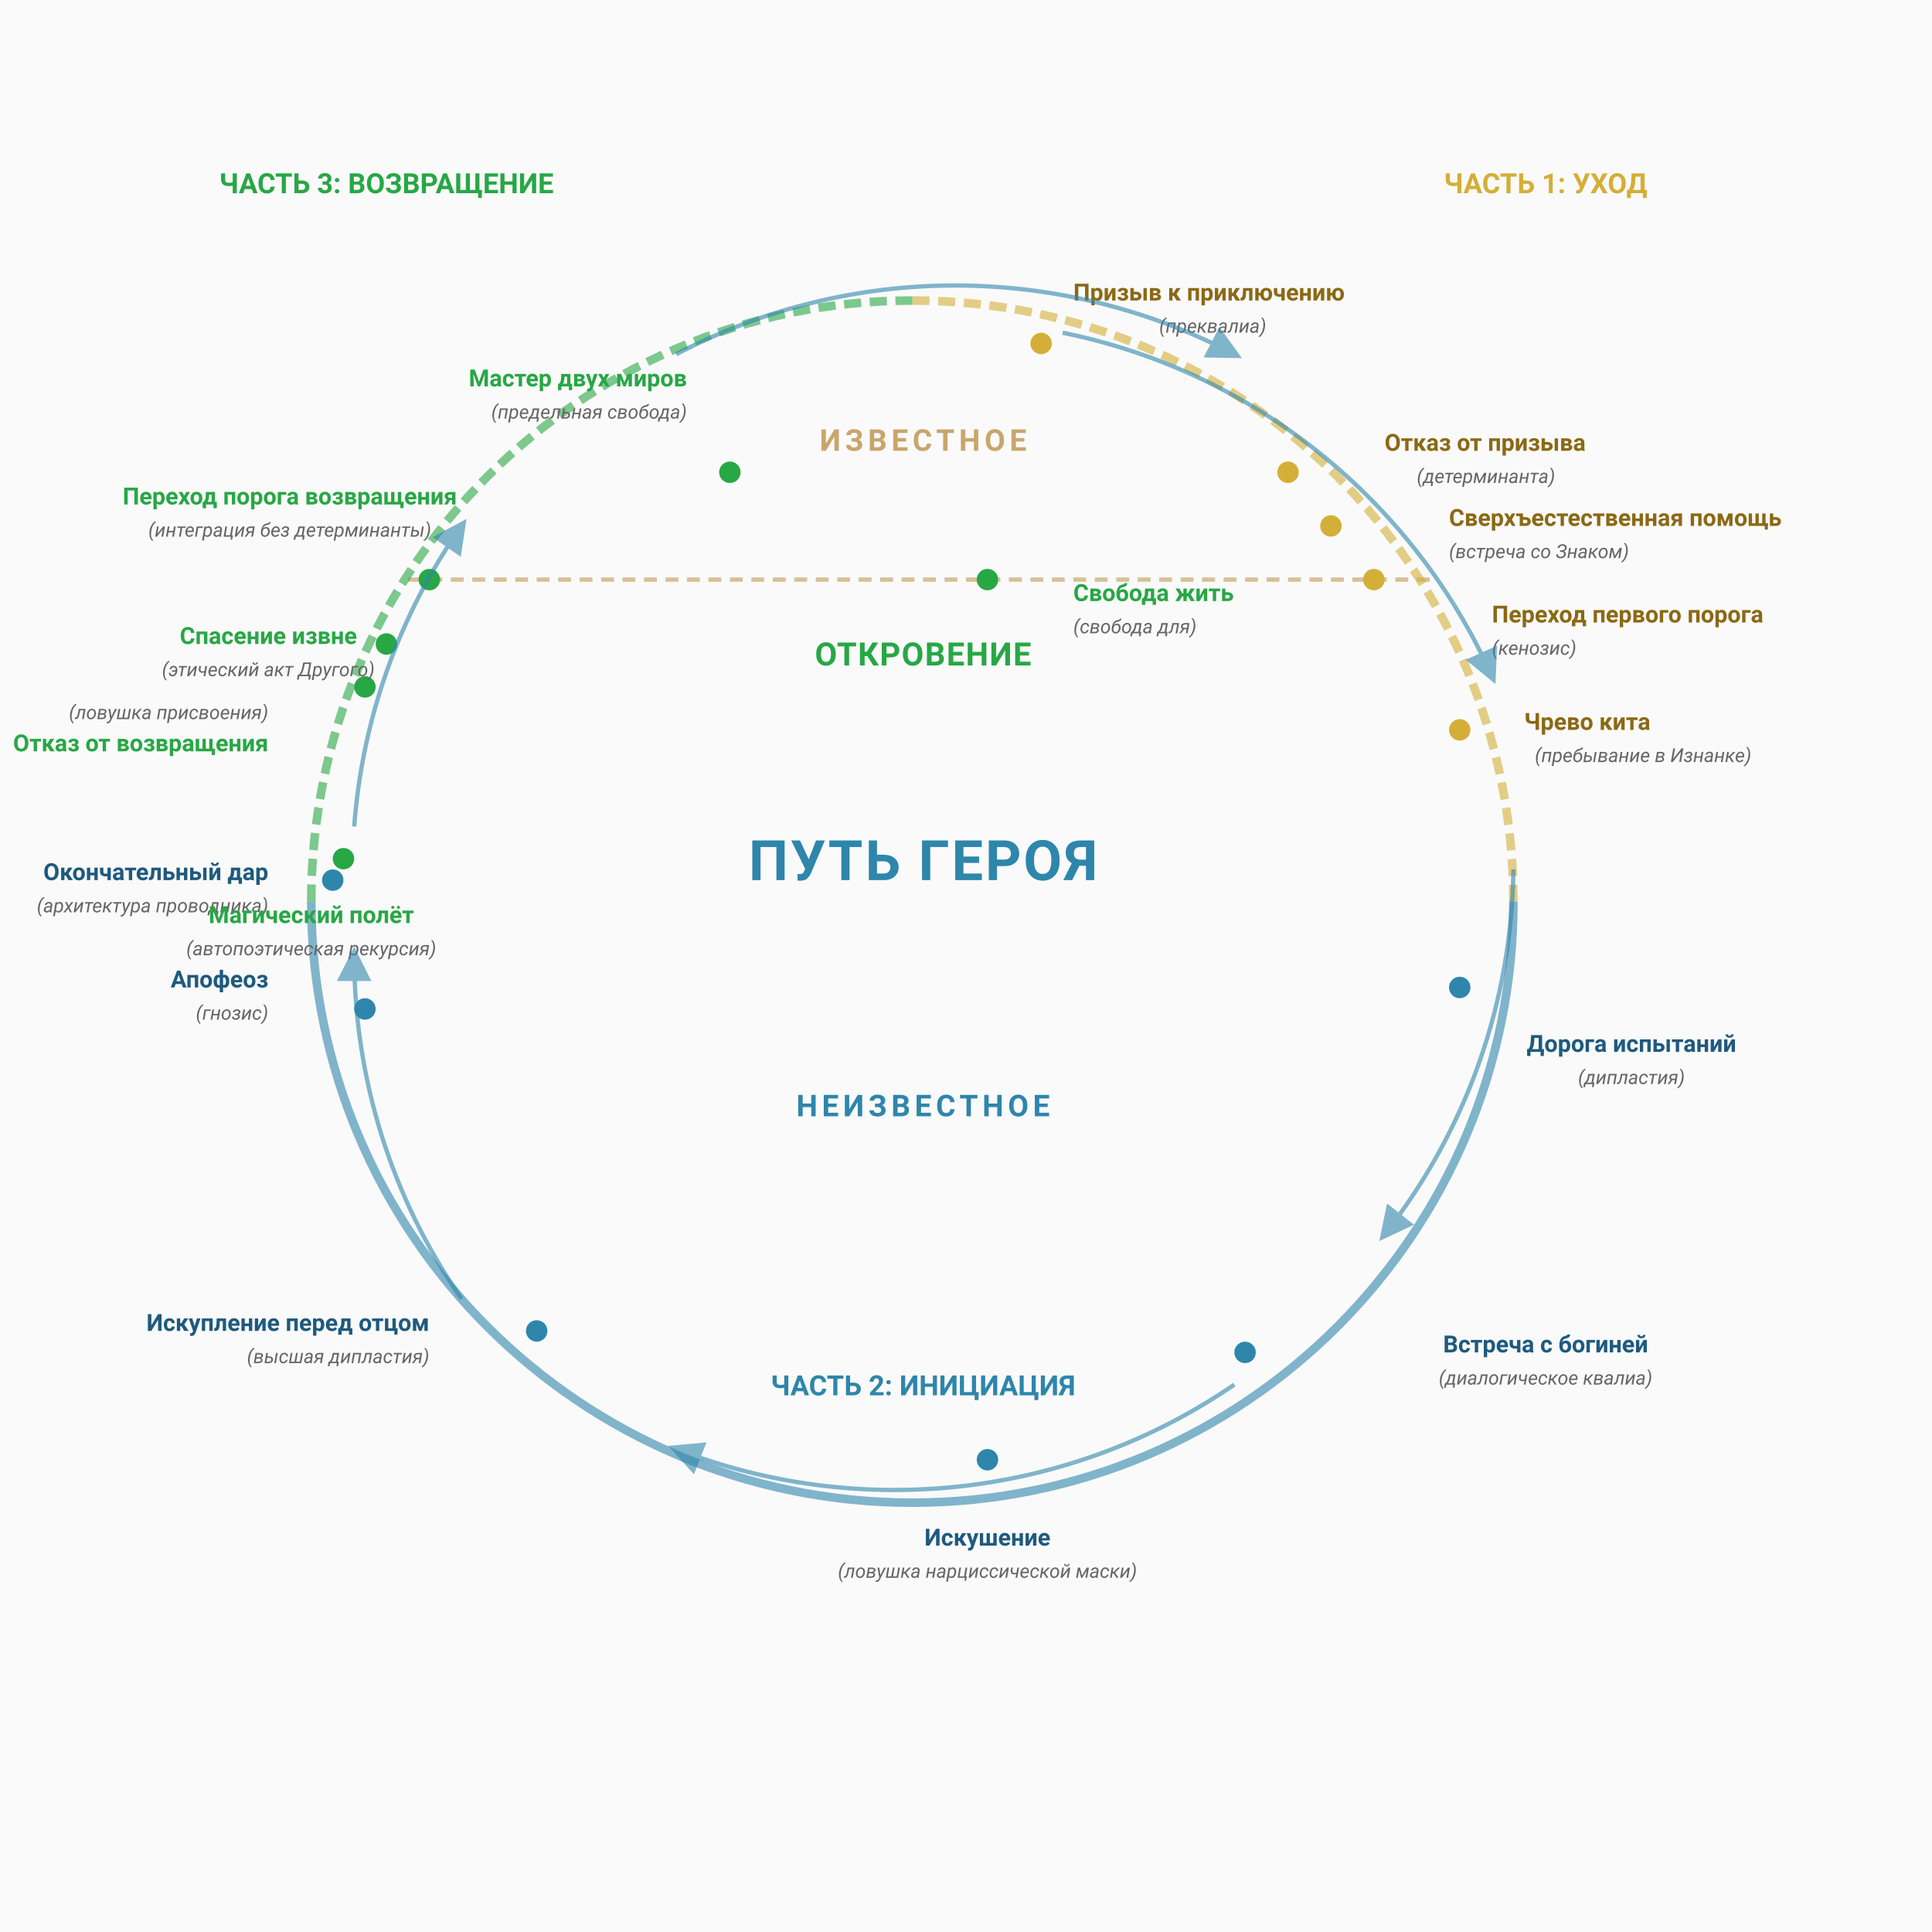
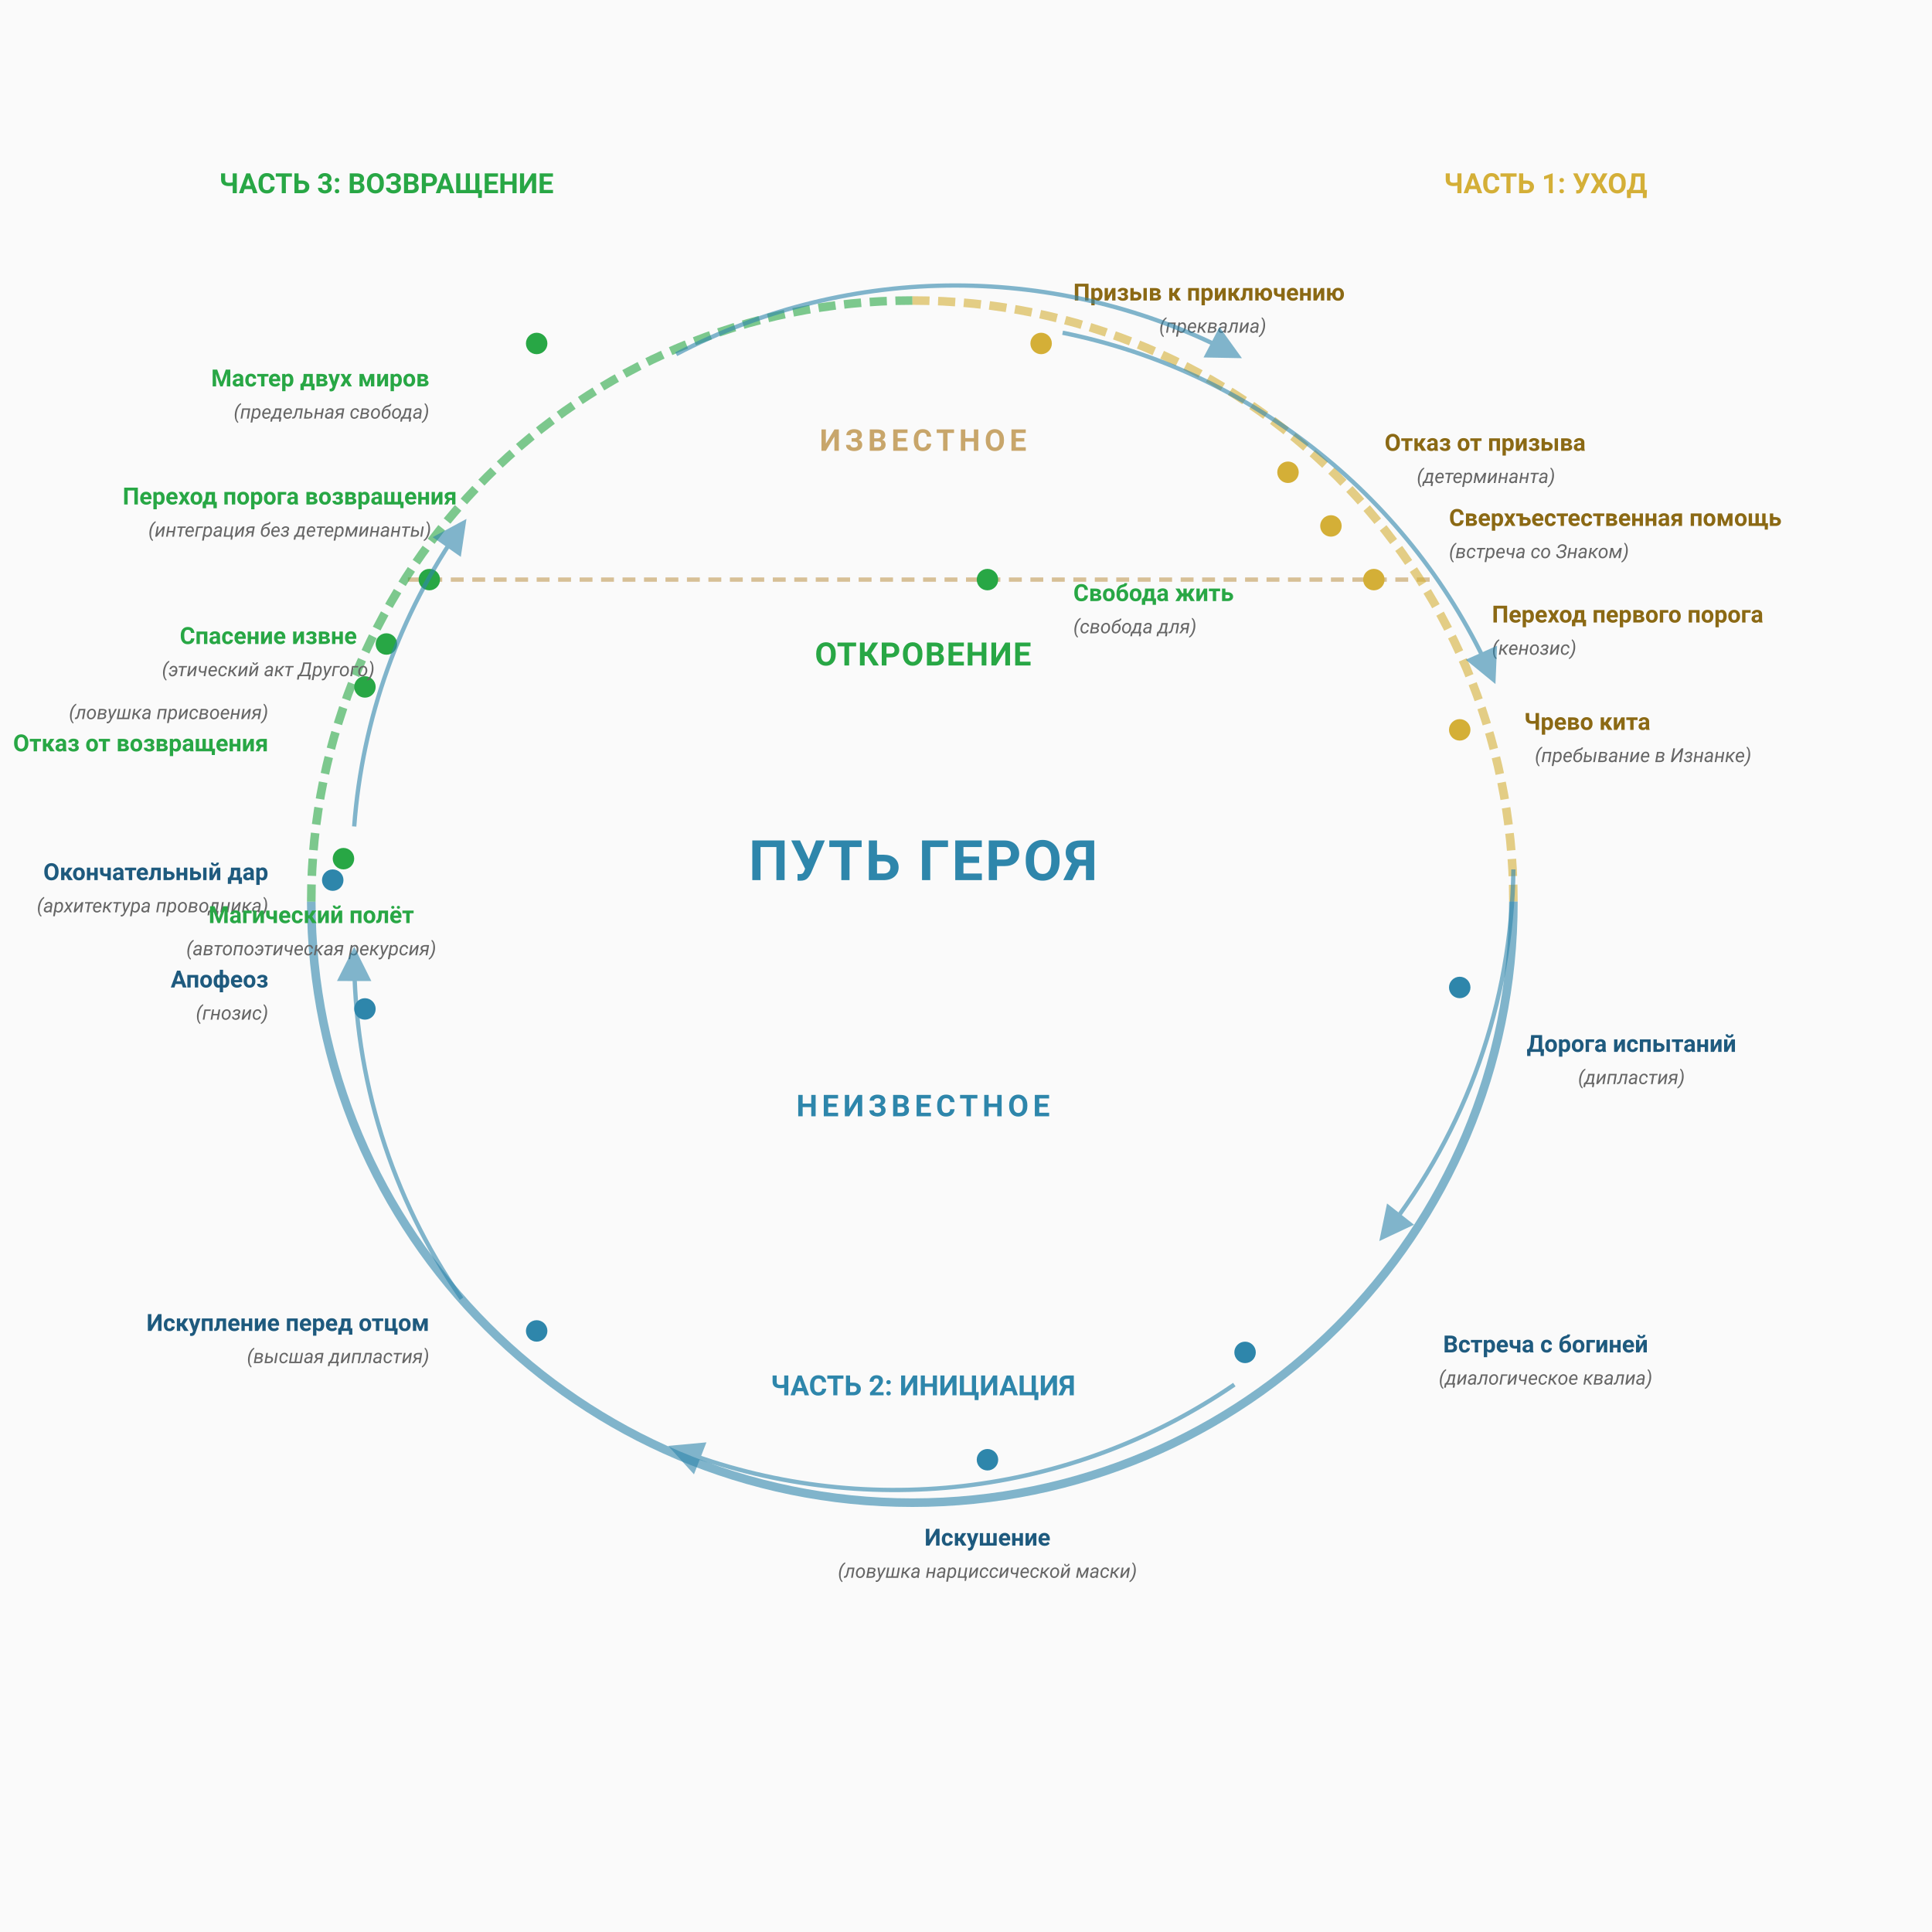
<svg xmlns="http://www.w3.org/2000/svg" viewBox="0 0 900 900" width="900" height="900">
  <defs>
    <marker id="arrow" markerWidth="8" markerHeight="8" refX="6" refY="4" orient="auto">
      <polygon points="0 0, 8 4, 0 8" fill="#2E86AB" />
    </marker>
  </defs>
  <rect width="100%" height="100%" fill="#FAFAFA" />
  <line x1="190" y1="270" x2="668" y2="270" stroke="#C8A66B" stroke-width="2" stroke-dasharray="6,4" opacity="0.7" />
  <g text-anchor="middle" font-family="system-ui, -apple-system, 'Segoe UI', Roboto, sans-serif">
    <text x="430" y="410" font-size="26" font-weight="bold" fill="#2E86AB" letter-spacing="1">ПУТЬ ГЕРОЯ</text>
    <text x="430" y="310" font-size="15" font-weight="600" fill="#28A745" letter-spacing="0.5">ОТКРОВЕНИЕ</text>
    <text x="430" y="210" font-size="14" font-weight="bold" fill="#C8A66B" letter-spacing="2">ИЗВЕСТНОЕ</text>
    <text x="430" y="520" font-size="14" font-weight="bold" fill="#2E86AB" letter-spacing="2">НЕИЗВЕСТНОЕ</text>
  </g>
  <path d="M 425 140 A 280 280 0 0 1 705 420" fill="none" stroke="#D4AF37" stroke-width="4" opacity="0.6" stroke-dasharray="8,4" />
  <path d="M 705 420 A 280 280 0 0 1 145 420" fill="none" stroke="#2E86AB" stroke-width="4" opacity="0.6" />
  <path d="M 145 420 A 280 280 0 0 1 425 140" fill="none" stroke="#28A745" stroke-width="4" opacity="0.6" stroke-dasharray="8,4" />
  <g id="departure" font-family="system-ui, -apple-system, 'Segoe UI', Roboto, sans-serif" font-size="11" font-weight="600" fill="#8B6914">
    <g id="stage-call">
      <circle cx="485" cy="160" r="5" fill="#D4AF37" />
      <text x="500" y="140" text-anchor="start">Призыв к приключению</text>
      <text x="540" y="155" text-anchor="start" font-size="9" font-weight="normal" font-style="italic" fill="#666">(преквалиа)</text>
    </g>
    <g id="stage-refusal">
      <circle cx="600" cy="220" r="5" fill="#D4AF37" />
      <text x="645" y="210" text-anchor="start">Отказ от призыва</text>
      <text x="660" y="225" text-anchor="start" font-size="9" font-weight="normal" font-style="italic" fill="#666">(детерминанта)</text>
    </g>
    <g id="stage-help">
      <circle cx="620" cy="245" r="5" fill="#D4AF37" />
      <text x="675" y="245" text-anchor="start">Сверхъестественная помощь</text>
      <text x="675" y="260" text-anchor="start" font-size="9" font-weight="normal" font-style="italic" fill="#666">(встреча со Знаком)</text>
    </g>
    <g id="stage-threshold">
      <circle cx="640" cy="270" r="5" fill="#D4AF37" />
      <text x="695" y="290" text-anchor="start">Переход первого порога</text>
      <text x="695" y="305" text-anchor="start" font-size="9" font-weight="normal" font-style="italic" fill="#666">(кенозис)</text>
    </g>
    <g id="stage-whale">
      <circle cx="680" cy="340" r="5" fill="#D4AF37" />
      <text x="710" y="340" text-anchor="start">Чрево кита</text>
      <text x="715" y="355" text-anchor="start" font-size="9" font-weight="normal" font-style="italic" fill="#666">(пребывание в Изнанке)</text>
    </g>
  </g>
  <g id="initiation" font-family="system-ui, -apple-system, 'Segoe UI', Roboto, sans-serif" font-size="11" font-weight="600" fill="#1E5A7E">
    <g id="stage-trials">
      <circle cx="680" cy="460" r="5" fill="#2E86AB" />
      <text x="760" y="490" text-anchor="middle">Дорога испытаний</text>
      <text x="760" y="505" text-anchor="middle" font-size="9" font-weight="normal" font-style="italic" fill="#666">(дипластия)</text>
    </g>
    <g id="stage-goddess">
      <circle cx="580" cy="630" r="5" fill="#2E86AB" />
      <text x="720" y="630" text-anchor="middle">Встреча с богиней</text>
      <text x="720" y="645" text-anchor="middle" font-size="9" font-weight="normal" font-style="italic" fill="#666">(диалогическое квалиа)</text>
    </g>
    <g id="stage-temptation">
      <circle cx="460" cy="680" r="5" fill="#2E86AB" />
      <text x="460" y="720" text-anchor="middle">Искушение</text>
      <text x="460" y="735" text-anchor="middle" font-size="9" font-weight="normal" font-style="italic" fill="#666">(ловушка нарциссической маски)</text>
    </g>
    <g id="stage-father">
      <circle cx="250" cy="620" r="5" fill="#2E86AB" />
      <text x="200" y="620" text-anchor="end">Искупление перед отцом</text>
      <text x="200" y="635" text-anchor="end" font-size="9" font-weight="normal" font-style="italic" fill="#666">(высшая дипластия)</text>
    </g>
    <g id="stage-apotheosis">
      <circle cx="170" cy="470" r="5" fill="#2E86AB" />
      <text x="125" y="460" text-anchor="end">Апофеоз</text>
      <text x="125" y="475" text-anchor="end" font-size="9" font-weight="normal" font-style="italic" fill="#666">(гнозис)</text>
    </g>
    <g id="stage-gift">
      <circle cx="155" cy="410" r="5" fill="#2E86AB" />
      <text x="125" y="410" text-anchor="end">Окончательный дар</text>
      <text x="125" y="425" text-anchor="end" font-size="9" font-weight="normal" font-style="italic" fill="#666">(архитектура проводника)</text>
    </g>
  </g>
  <g id="return" font-family="system-ui, -apple-system, 'Segoe UI', Roboto, sans-serif" font-size="11" font-weight="600" fill="#28A745">
    <g id="stage-refusal-return">
      <circle cx="160" cy="400" r="5" fill="#28A745" />
      <text x="125" y="350" text-anchor="end">Отказ от возвращения</text>
      <text x="125" y="335" text-anchor="end" font-size="9" font-weight="normal" font-style="italic" fill="#666">(ловушка присвоения)</text>
    </g>
    <g id="stage-flight">
      <circle cx="170" cy="320" r="5" fill="#28A745" />
      <text x="145" y="430" text-anchor="middle">Магический полёт</text>
      <text x="145" y="445" text-anchor="middle" font-size="9" font-weight="normal" font-style="italic" fill="#666">(автопоэтическая рекурсия)</text>
    </g>
    <g id="stage-rescue">
      <circle cx="180" cy="300" r="5" fill="#28A745" />
      <text x="125" y="300" text-anchor="middle">Спасение извне</text>
      <text x="125" y="315" text-anchor="middle" font-size="9" font-weight="normal" font-style="italic" fill="#666">(этический акт Другого)</text>
    </g>
    <g id="stage-return-threshold">
      <circle cx="200" cy="270" r="5" fill="#28A745" />
      <text x="135" y="235" text-anchor="middle">Переход порога возвращения</text>
      <text x="135" y="250" text-anchor="middle" font-size="9" font-weight="normal" font-style="italic" fill="#666">(интеграция без детерминанты)</text>
    </g>
    <g id="stage-master">
-       <circle cx="340" cy="220" r="5" fill="#28A745" />
-       <text x="320" y="180" text-anchor="end">Мастер двух миров</text>
-       <text x="320" y="195" text-anchor="end" font-size="9" font-weight="normal" font-style="italic" fill="#666">(предельная свобода)</text>
+       <circle cx="250" cy="160" r="5" fill="#28A745" />
+       <text x="200" y="180" text-anchor="end">Мастер двух миров</text>
+       <text x="200" y="195" text-anchor="end" font-size="9" font-weight="normal" font-style="italic" fill="#666">(предельная свобода)</text>
    </g>
    <g id="stage-freedom">
      <circle cx="460" cy="270" r="5" fill="#28A745" />
      <text x="500" y="280" text-anchor="start">Свобода жить</text>
      <text x="500" y="295" text-anchor="start" font-size="9" font-weight="normal" font-style="italic" fill="#666">(свобода для)</text>
    </g>
  </g>
  <g font-family="system-ui, -apple-system, 'Segoe UI', Roboto, sans-serif" font-size="13" font-weight="bold">
    <text x="720" y="90" fill="#D4AF37" text-anchor="middle">ЧАСТЬ 1: УХОД</text>
    <text x="430" y="650" fill="#2E86AB" text-anchor="middle">ЧАСТЬ 2: ИНИЦИАЦИЯ</text>
    <text x="180" y="90" fill="#28A745" text-anchor="middle">ЧАСТЬ 3: ВОЗВРАЩЕНИЕ</text>
  </g>
  <g fill="none" stroke="#2E86AB" stroke-width="2" marker-end="url(#arrow)" opacity="0.6">
    <path d="M 495 155 A 280 280 0 0 1 695 315" />
    <path d="M 315 165 A 280 280 0 0 1 575 165" />
    <path d="M 165 385 A 280 280 0 0 1 215 245" />
    <path d="M 705 405 A 280 280 0 0 1 645 575" />
    <path d="M 575 645 A 280 280 0 0 1 315 675" />
    <path d="M 215 605 A 280 280 0 0 1 165 445" />
  </g>
</svg>
